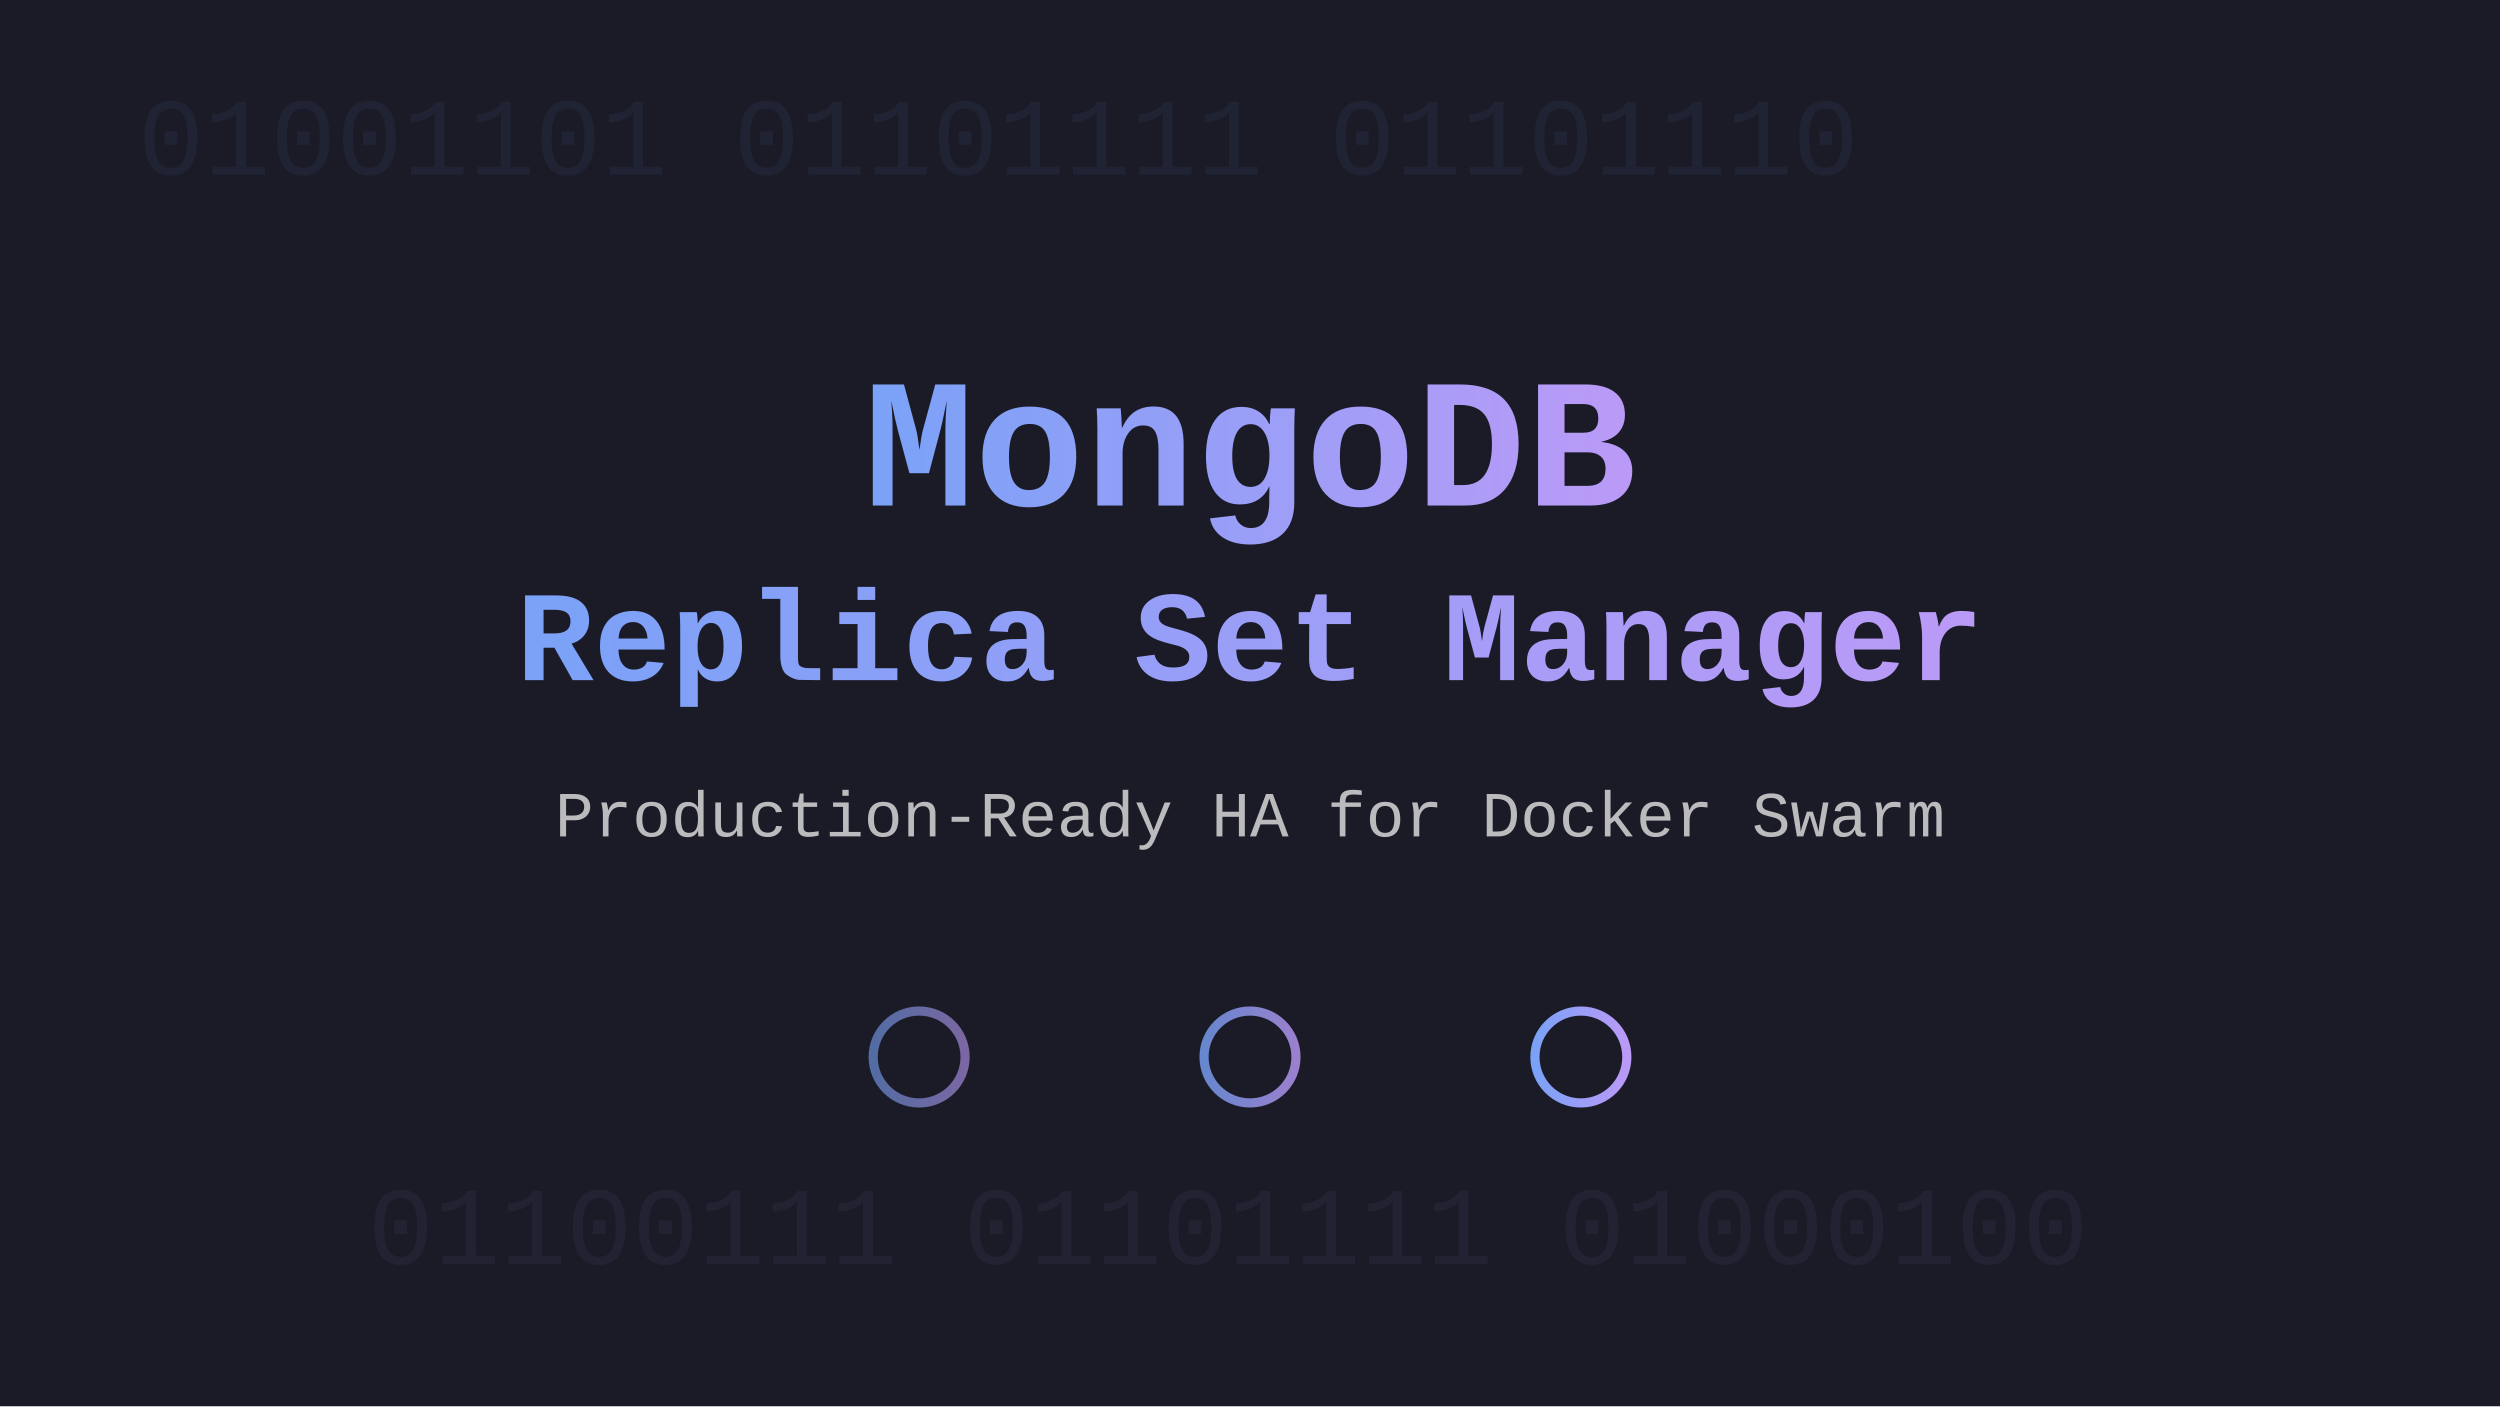
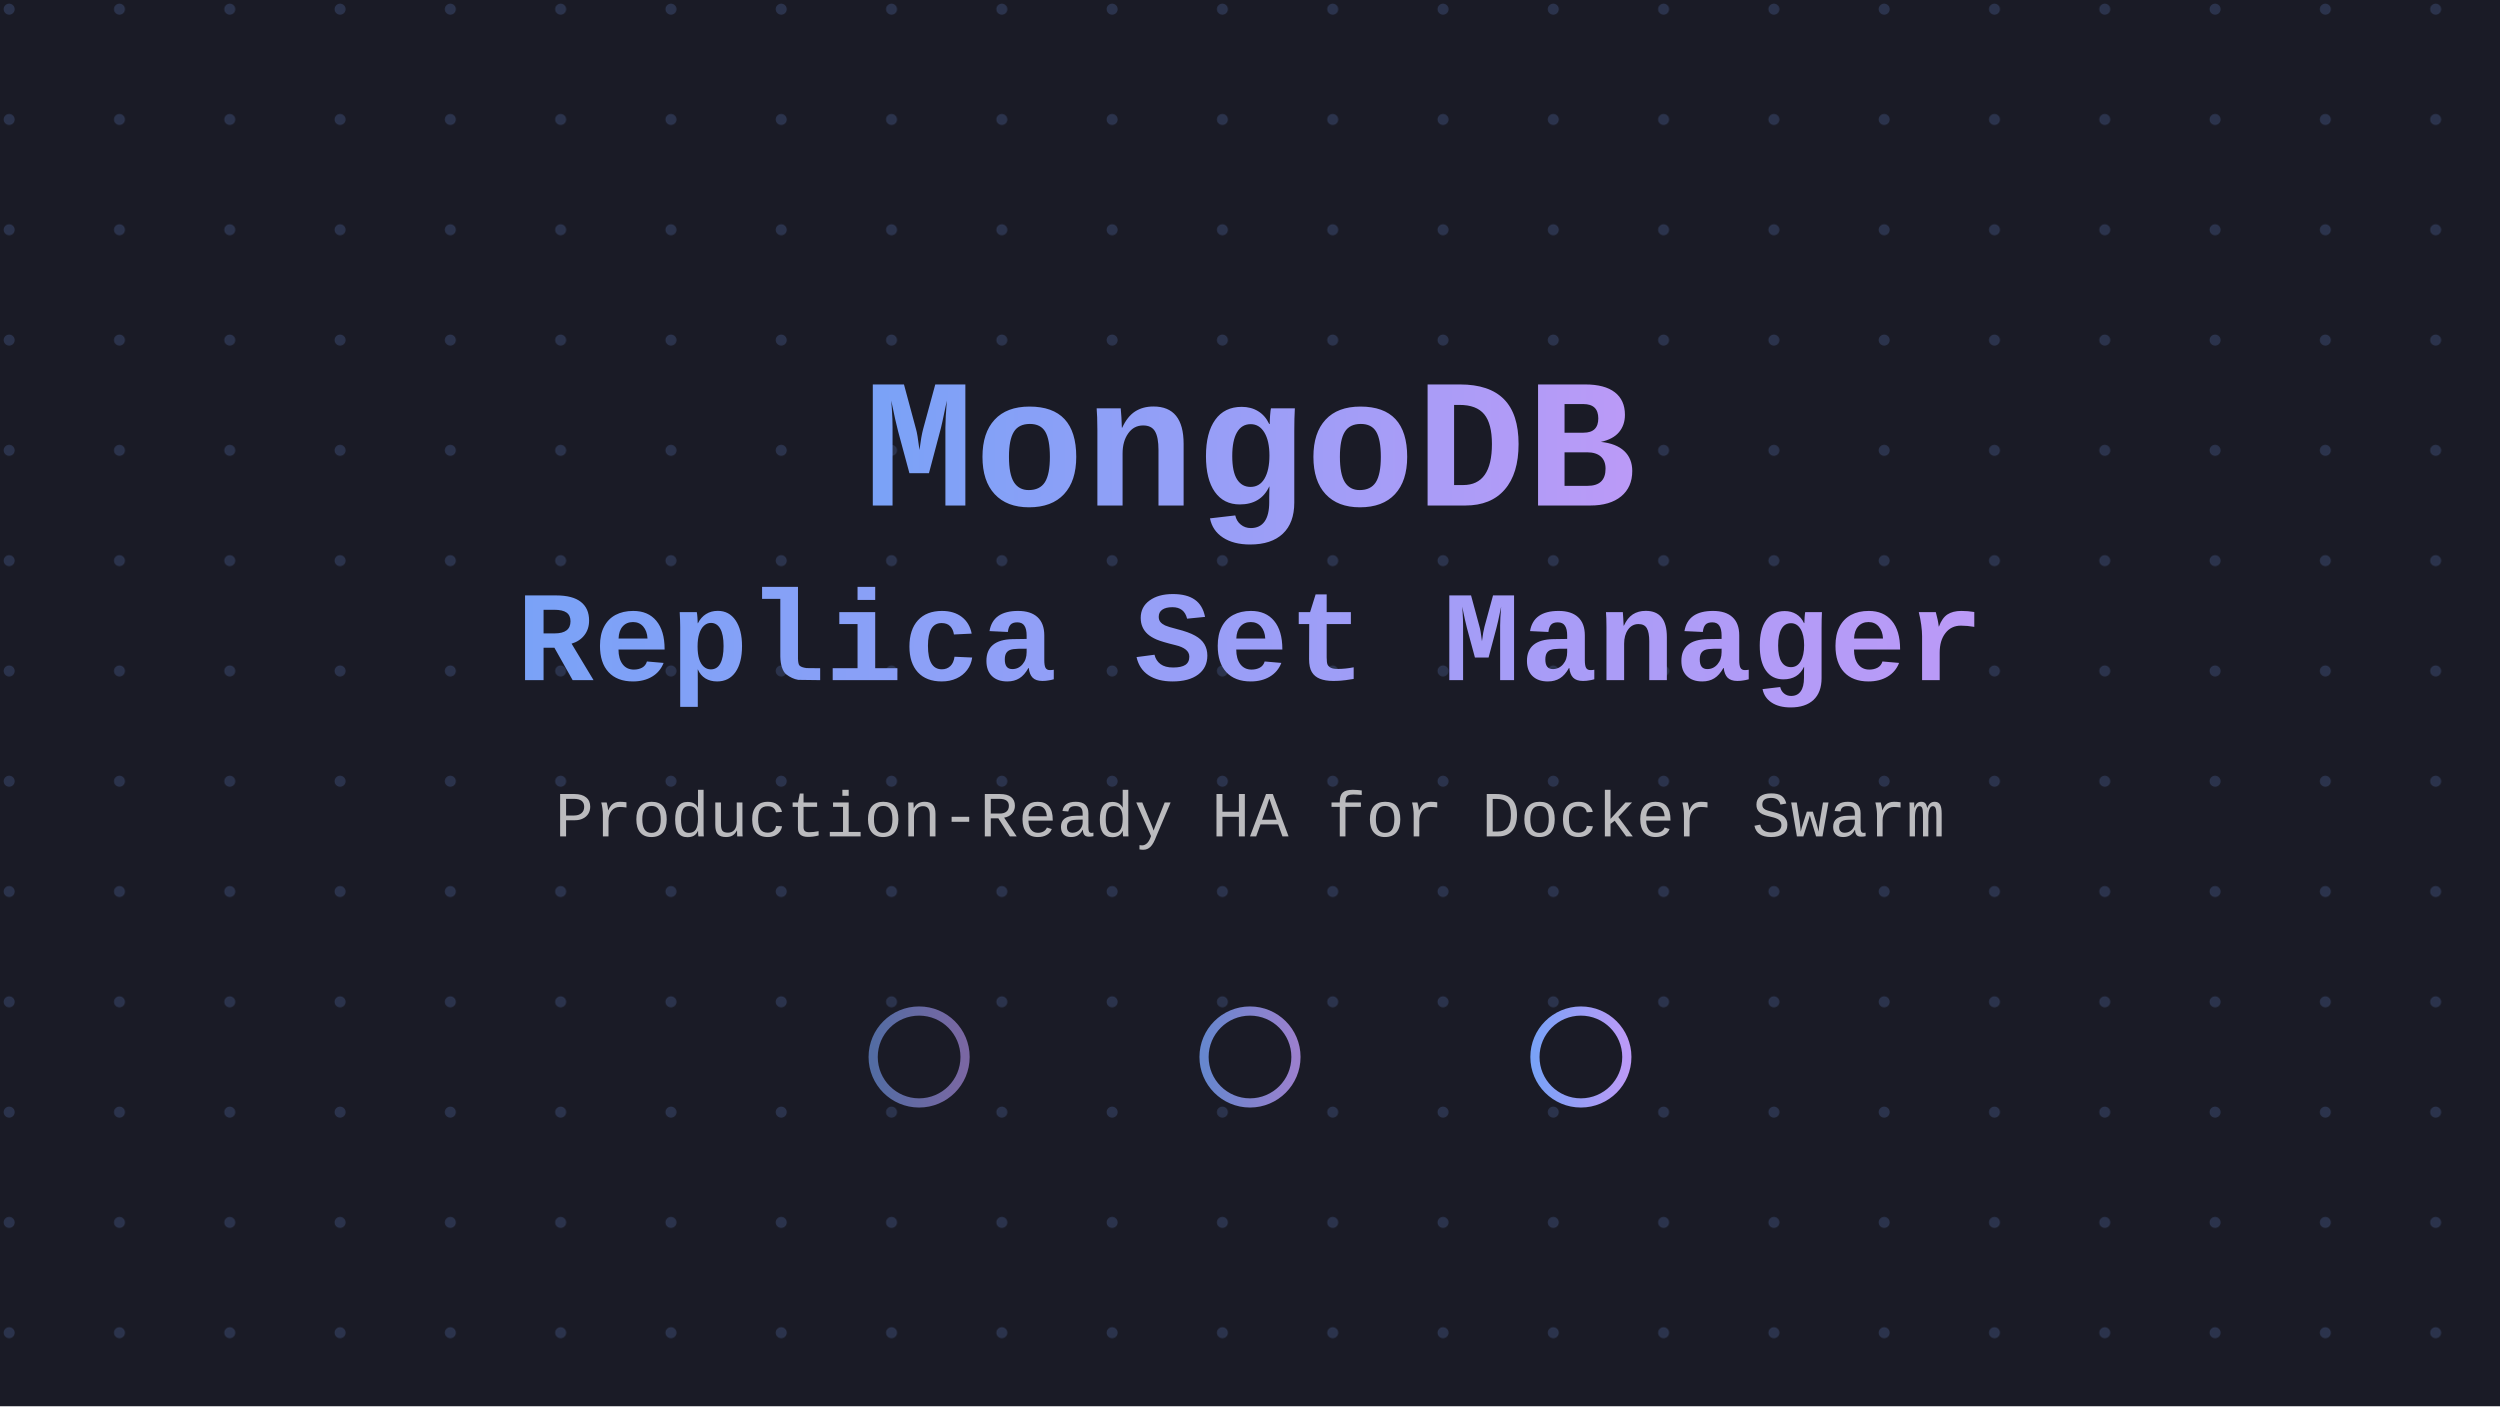
<svg xmlns="http://www.w3.org/2000/svg" width="544" height="306">
  <defs>
    <linearGradient id="grad2" x1="0%" y1="0%" x2="100%" y2="0%">
      <stop offset="0%" style="stop-color:#7aa2f7;stop-opacity:1" />
      <stop offset="100%" style="stop-color:#bb9af7;stop-opacity:1" />
    </linearGradient>
+     <pattern id="dots2" x="0" y="0" width="24" height="24" patternUnits="userSpaceOnUse">
+       <circle cx="2" cy="2" r="1.2" fill="#7aa2f7" opacity="0.18" />
+     </pattern>
  </defs>
  <rect width="544" height="306" fill="#1a1b26" />
-   <text x="30" y="38" font-family="monospace, 'Courier New', Courier" font-size="24" fill="#7aa2f7" opacity="0.06">01001101 01101111 01101110</text>
-   <text x="80" y="275" font-family="monospace, 'Courier New', Courier" font-size="24" fill="#bb9af7" opacity="0.06">01100111 01101111 01000100</text>
+   <rect width="544" height="306" fill="url(#dots2)" />
  <text x="272" y="110" font-family="monospace, 'Courier New', Courier" font-size="40" font-weight="700" fill="url(#grad2)" text-anchor="middle">MongoDB</text>
  <text x="272" y="148" font-family="monospace, 'Courier New', Courier" font-size="28" font-weight="700" fill="url(#grad2)" text-anchor="middle">Replica Set Manager</text>
  <text x="272" y="182" font-family="monospace, 'Courier New', Courier" font-size="14" fill="rgba(255,255,255,0.7)" text-anchor="middle">Production-Ready HA for Docker Swarm</text>
  <circle cx="200" cy="230" r="10" fill="none" stroke="url(#grad2)" stroke-width="2" opacity="0.6" />
  <circle cx="272" cy="230" r="10" fill="none" stroke="url(#grad2)" stroke-width="2" opacity="0.8" />
  <circle cx="344" cy="230" r="10" fill="none" stroke="url(#grad2)" stroke-width="2" opacity="1" />
  <line x1="210" y1="230" x2="262" y2="230" stroke="url(#grad2)" stroke-width="1.5" opacity="0.4" />
  <line x1="282" y1="230" x2="334" y2="230" stroke="url(#grad2)" stroke-width="1.5" opacity="0.4" />
</svg>
